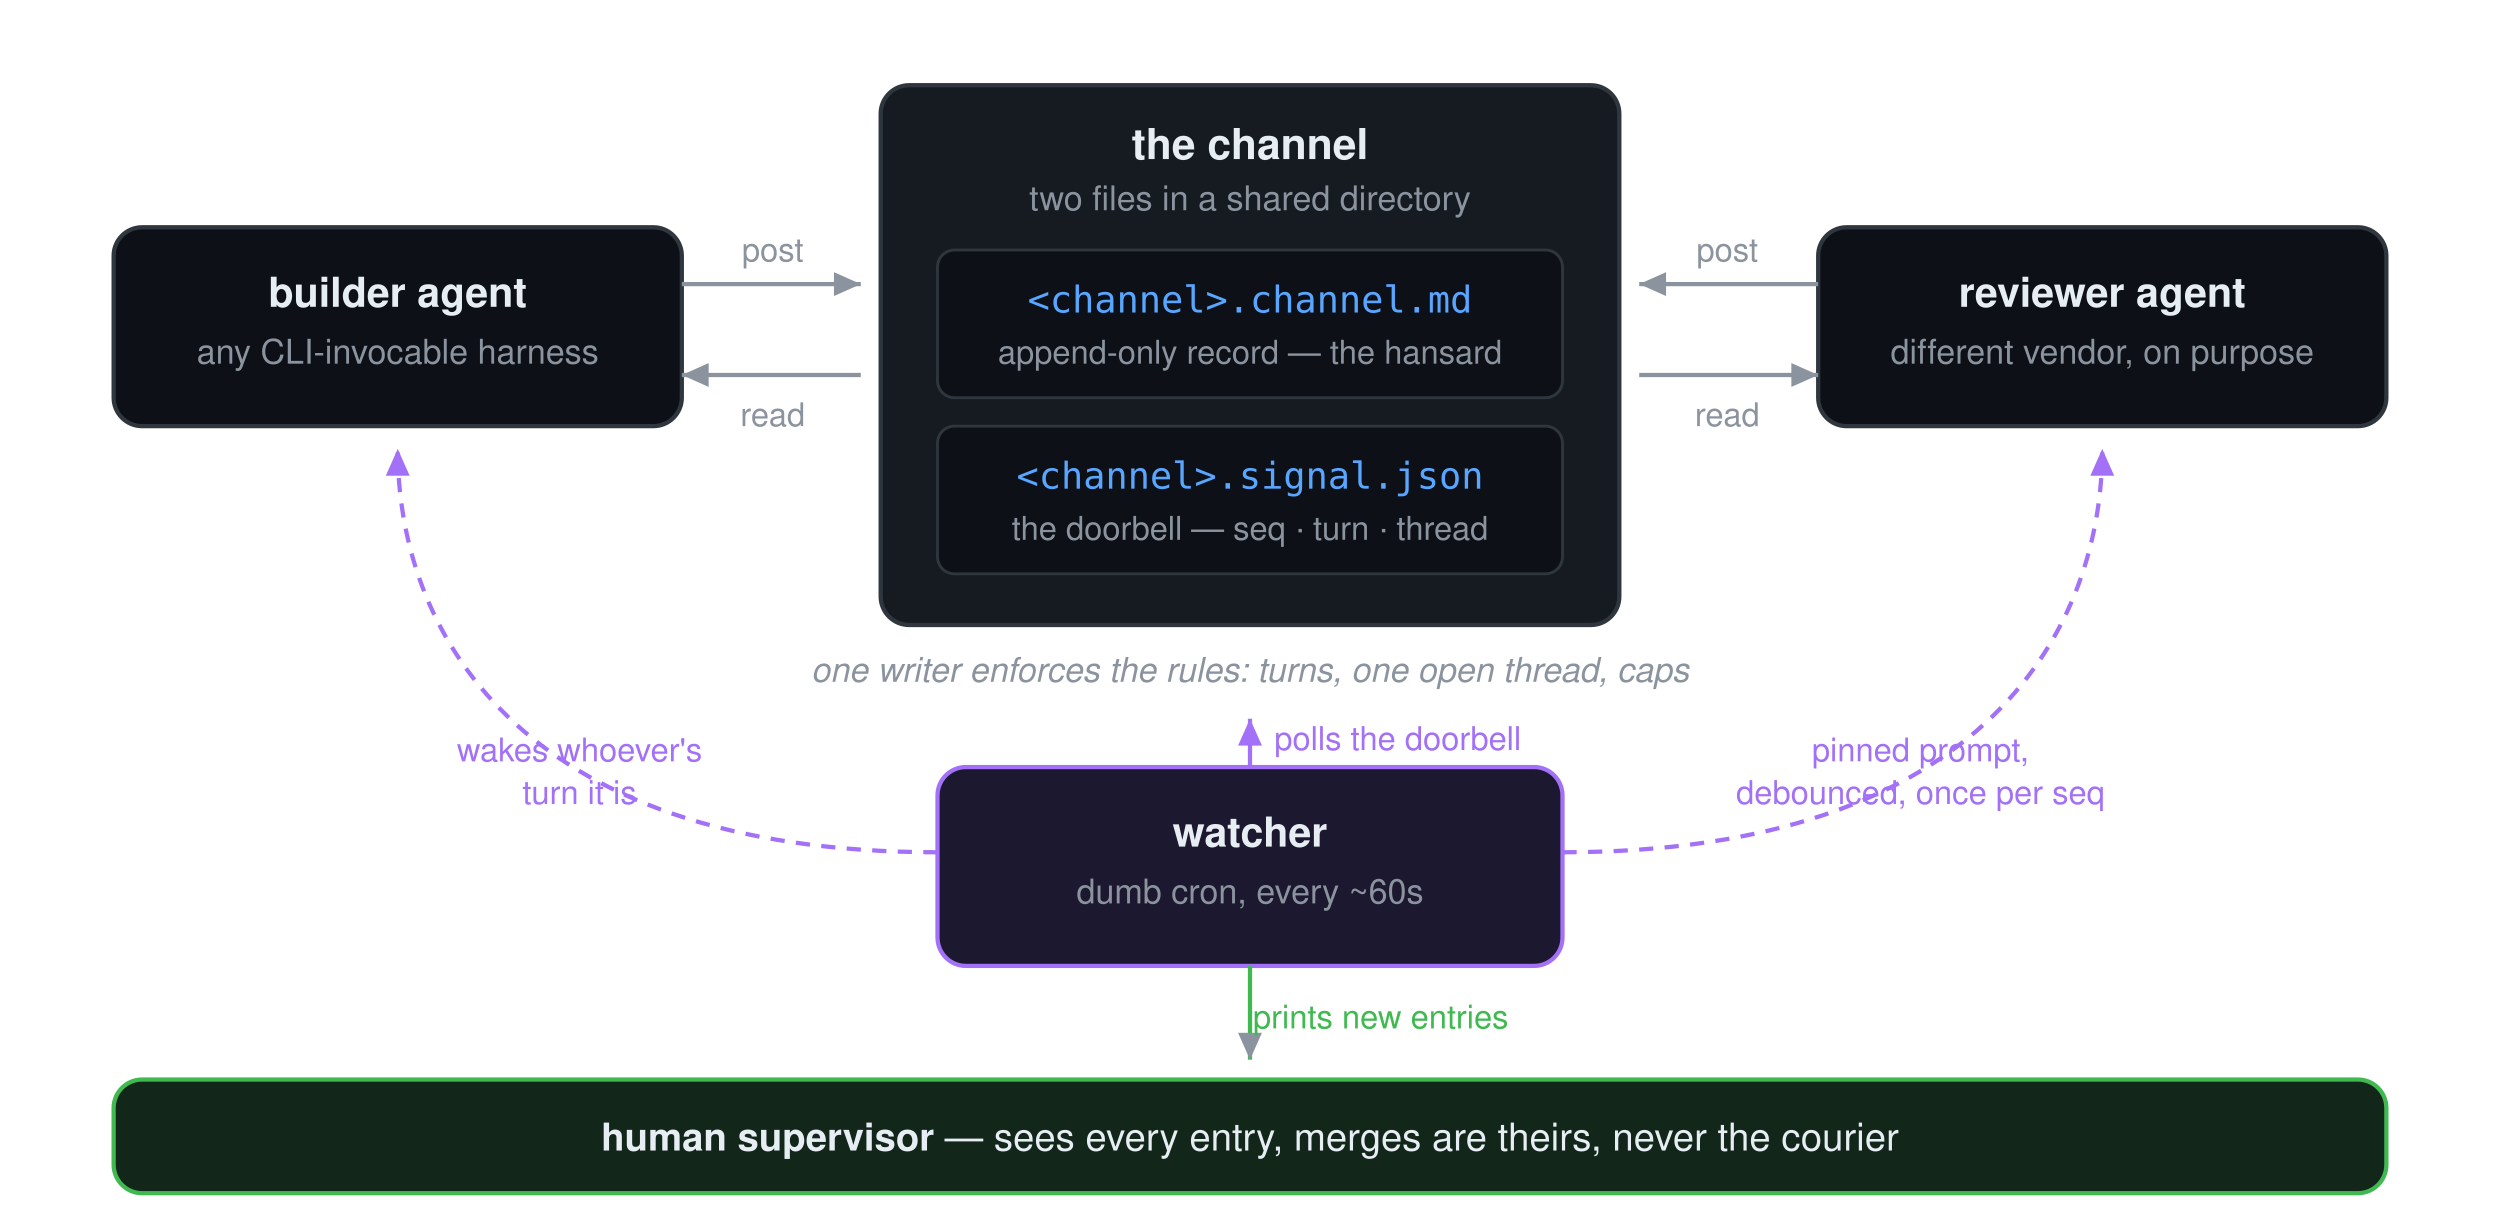
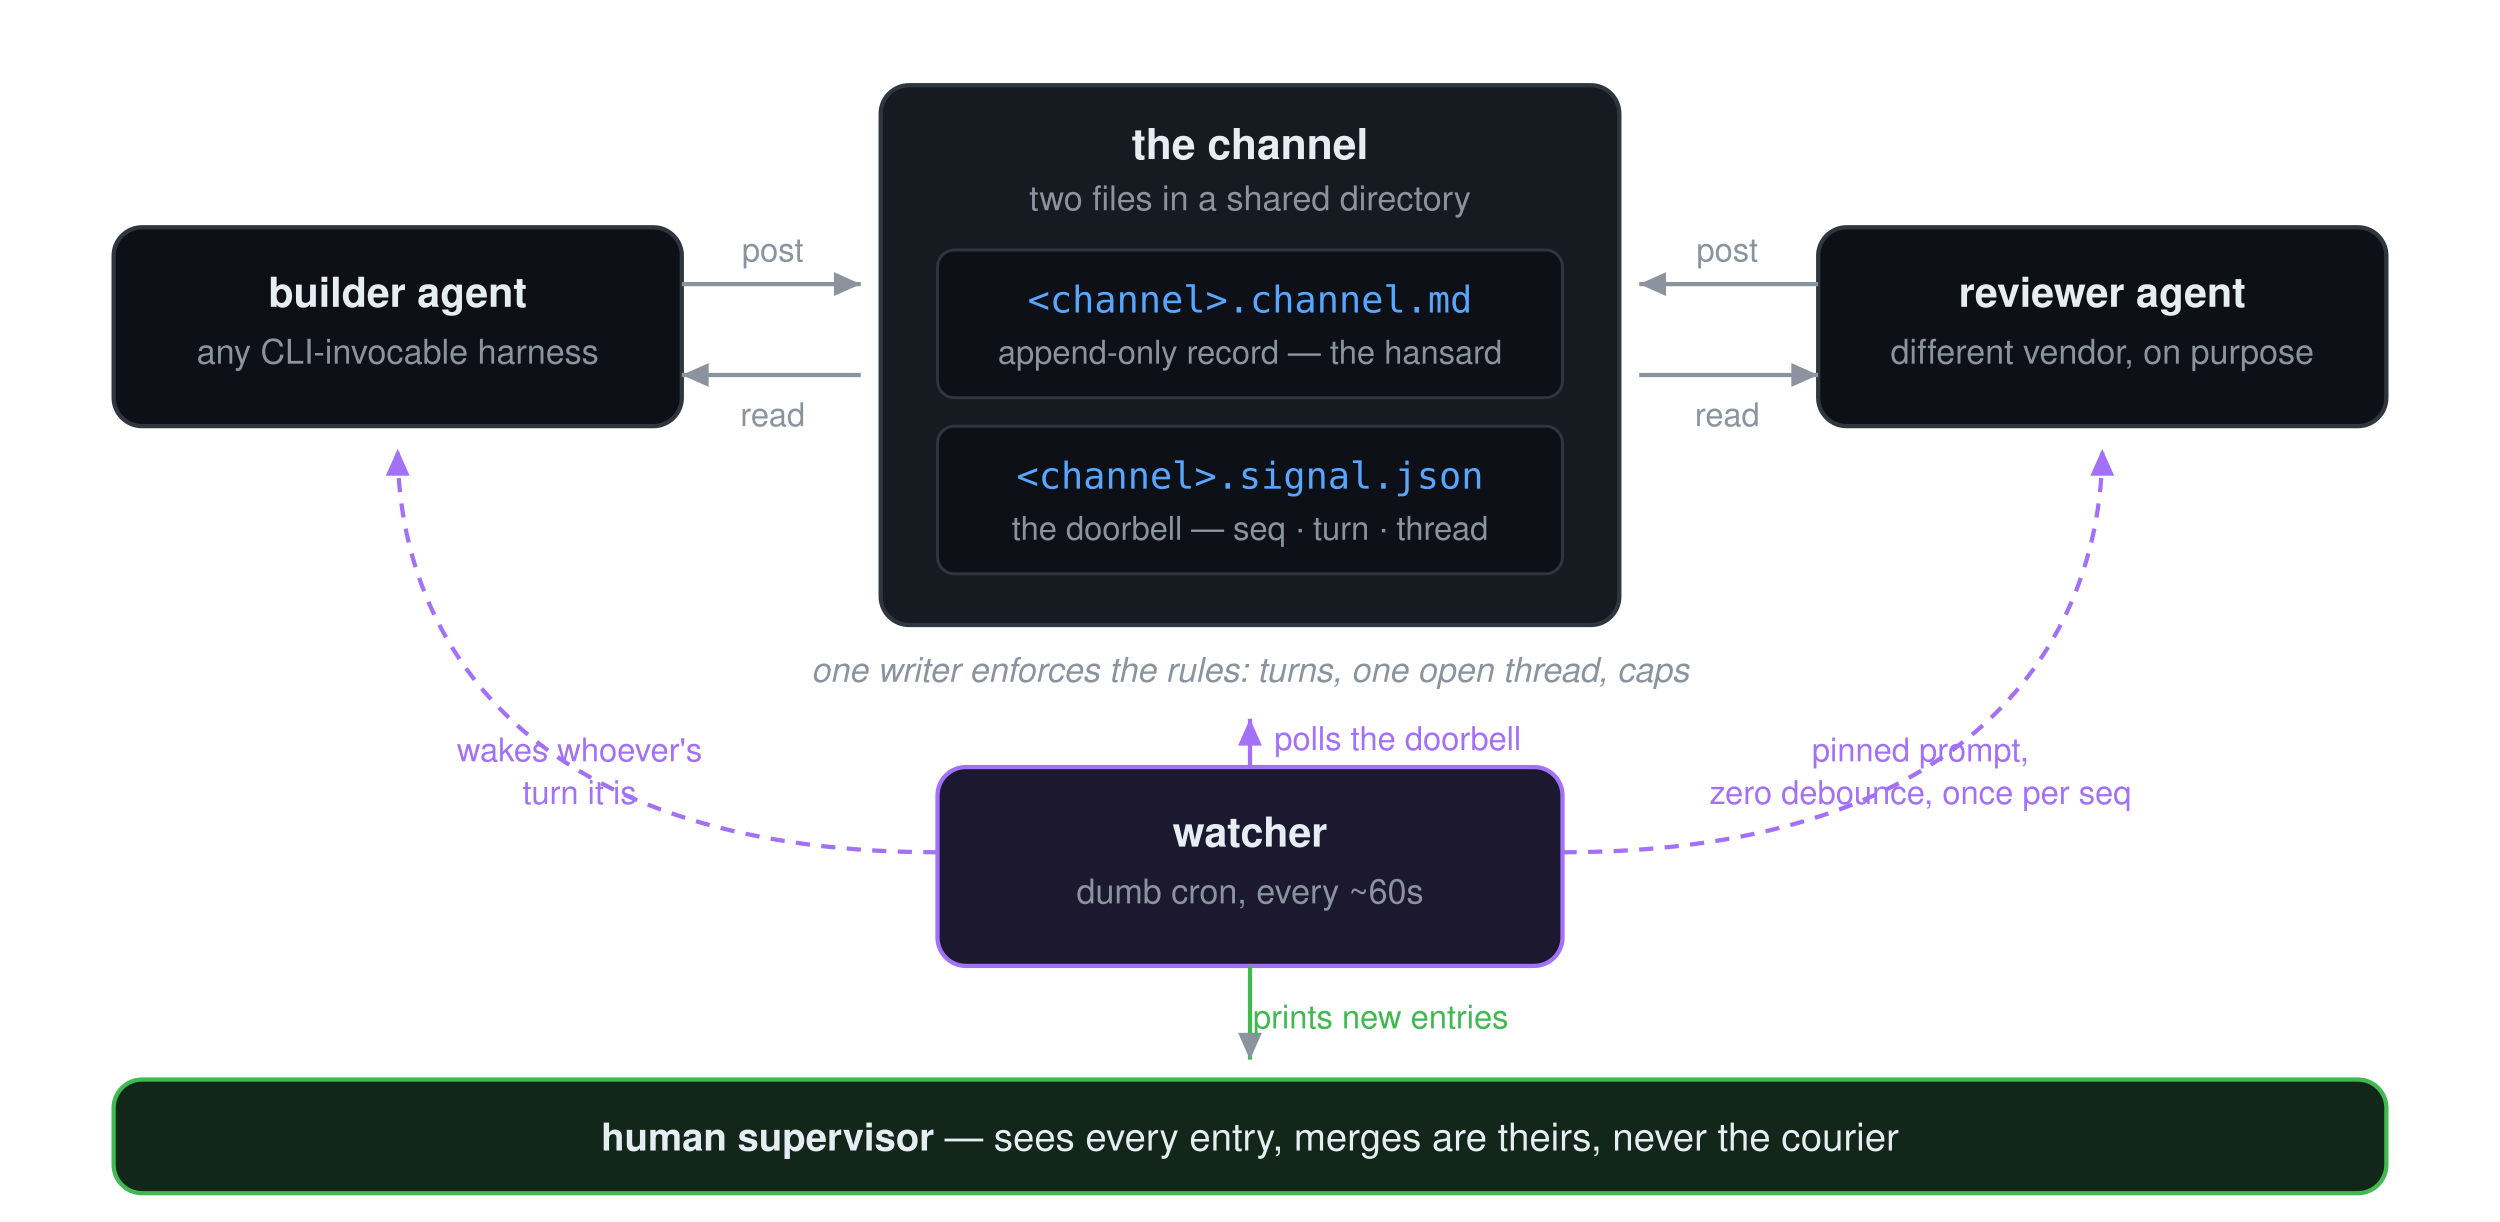
<svg xmlns="http://www.w3.org/2000/svg" width="880" height="430" viewBox="0 0 880 430" font-family="ui-sans-serif, -apple-system, 'Segoe UI', Helvetica, Arial, sans-serif">
  <defs>
    <marker id="arrow" viewBox="0 0 10 10" refX="9" refY="5" markerWidth="7" markerHeight="7" orient="auto-start-reverse">
      <path d="M 0 1 L 9 5 L 0 9 z" fill="#8b949e" />
    </marker>
    <marker id="arrowAccent" viewBox="0 0 10 10" refX="9" refY="5" markerWidth="7" markerHeight="7" orient="auto-start-reverse">
      <path d="M 0 1 L 9 5 L 0 9 z" fill="#a371f7" />
    </marker>
  </defs>
  <rect x="310" y="30" width="260" height="190" rx="10" fill="#161b22" stroke="#30363d" stroke-width="1.5" />
  <text x="440" y="56" text-anchor="middle" font-size="15" font-weight="600" fill="#e6edf3">the channel</text>
  <text x="440" y="74" text-anchor="middle" font-size="12" fill="#8b949e">two files in a shared directory</text>
  <rect x="330" y="88" width="220" height="52" rx="6" fill="#0d1117" stroke="#30363d" />
  <text x="440" y="110" text-anchor="middle" font-size="13" font-family="ui-monospace, SFMono-Regular, Menlo, Consolas, monospace" fill="#58a6ff">&lt;channel&gt;.channel.md</text>
  <text x="440" y="128" text-anchor="middle" font-size="11.5" fill="#8b949e">append-only record — the hansard</text>
  <rect x="330" y="150" width="220" height="52" rx="6" fill="#0d1117" stroke="#30363d" />
  <text x="440" y="172" text-anchor="middle" font-size="13" font-family="ui-monospace, SFMono-Regular, Menlo, Consolas, monospace" fill="#58a6ff">&lt;channel&gt;.signal.json</text>
  <text x="440" y="190" text-anchor="middle" font-size="11.5" fill="#8b949e">the doorbell — seq · turn · thread</text>
  <rect x="40" y="80" width="200" height="70" rx="10" fill="#0d1117" stroke="#30363d" stroke-width="1.5" />
  <text x="140" y="108" text-anchor="middle" font-size="14.5" font-weight="600" fill="#e6edf3">builder agent</text>
  <text x="140" y="128" text-anchor="middle" font-size="12" fill="#8b949e">any CLI-invocable harness</text>
  <rect x="640" y="80" width="200" height="70" rx="10" fill="#0d1117" stroke="#30363d" stroke-width="1.5" />
  <text x="740" y="108" text-anchor="middle" font-size="14.5" font-weight="600" fill="#e6edf3">reviewer agent</text>
  <text x="740" y="128" text-anchor="middle" font-size="12" fill="#8b949e">different vendor, on purpose</text>
  <line x1="240" y1="100" x2="303" y2="100" stroke="#8b949e" stroke-width="1.5" marker-end="url(#arrow)" />
  <text x="272" y="92" text-anchor="middle" font-size="11.5" fill="#8b949e">post</text>
  <line x1="303" y1="132" x2="240" y2="132" stroke="#8b949e" stroke-width="1.5" marker-end="url(#arrow)" />
  <text x="272" y="150" text-anchor="middle" font-size="11.5" fill="#8b949e">read</text>
  <line x1="640" y1="100" x2="577" y2="100" stroke="#8b949e" stroke-width="1.5" marker-end="url(#arrow)" />
  <text x="608" y="92" text-anchor="middle" font-size="11.5" fill="#8b949e">post</text>
  <line x1="577" y1="132" x2="640" y2="132" stroke="#8b949e" stroke-width="1.5" marker-end="url(#arrow)" />
  <text x="608" y="150" text-anchor="middle" font-size="11.5" fill="#8b949e">read</text>
  <text x="440" y="240" text-anchor="middle" font-size="12" font-style="italic" fill="#8b949e">one writer enforces the rules: turns, one open thread, caps</text>
  <rect x="330" y="270" width="220" height="70" rx="10" fill="#1c1830" stroke="#a371f7" stroke-width="1.5" />
  <text x="440" y="298" text-anchor="middle" font-size="14.5" font-weight="600" fill="#e6edf3">watcher</text>
  <text x="440" y="318" text-anchor="middle" font-size="12" fill="#8b949e">dumb cron, every ~60s</text>
  <line x1="440" y1="270" x2="440" y2="253" stroke="#a371f7" stroke-width="1.5" marker-end="url(#arrowAccent)" />
  <text x="492" y="264" text-anchor="middle" font-size="11.5" fill="#a371f7">polls the doorbell</text>
  <path d="M 330 300 C 180 300 140 220 140 158" fill="none" stroke="#a371f7" stroke-width="1.5" stroke-dasharray="5 4" marker-end="url(#arrowAccent)" />
  <text x="204" y="268" text-anchor="middle" font-size="11.5" fill="#a371f7">wakes whoever's</text>
  <text x="204" y="283" text-anchor="middle" font-size="11.5" fill="#a371f7">turn it is</text>
  <path d="M 550 300 C 700 300 740 220 740 158" fill="none" stroke="#a371f7" stroke-width="1.5" stroke-dasharray="5 4" marker-end="url(#arrowAccent)" />
  <text x="676" y="268" text-anchor="middle" font-size="11.5" fill="#a371f7">pinned prompt,</text>
-   <text x="676" y="283" text-anchor="middle" font-size="11.5" fill="#a371f7">debounced, once per seq</text>
+   <text x="676" y="283" text-anchor="middle" font-size="11.5" fill="#a371f7">zero debounce, once per seq</text>
  <rect x="40" y="380" width="800" height="40" rx="10" fill="#12261a" stroke="#3fb950" stroke-width="1.5" />
  <text x="440" y="405" text-anchor="middle" font-size="13.5" fill="#e6edf3">
    <tspan font-weight="600">human supervisor</tspan> — sees every entry, merges are theirs, never the courier
  </text>
  <line x1="440" y1="340" x2="440" y2="373" stroke="#3fb950" stroke-width="1.5" marker-end="url(#arrow)" />
  <text x="486" y="362" text-anchor="middle" font-size="11.5" fill="#3fb950">prints new entries</text>
</svg>
